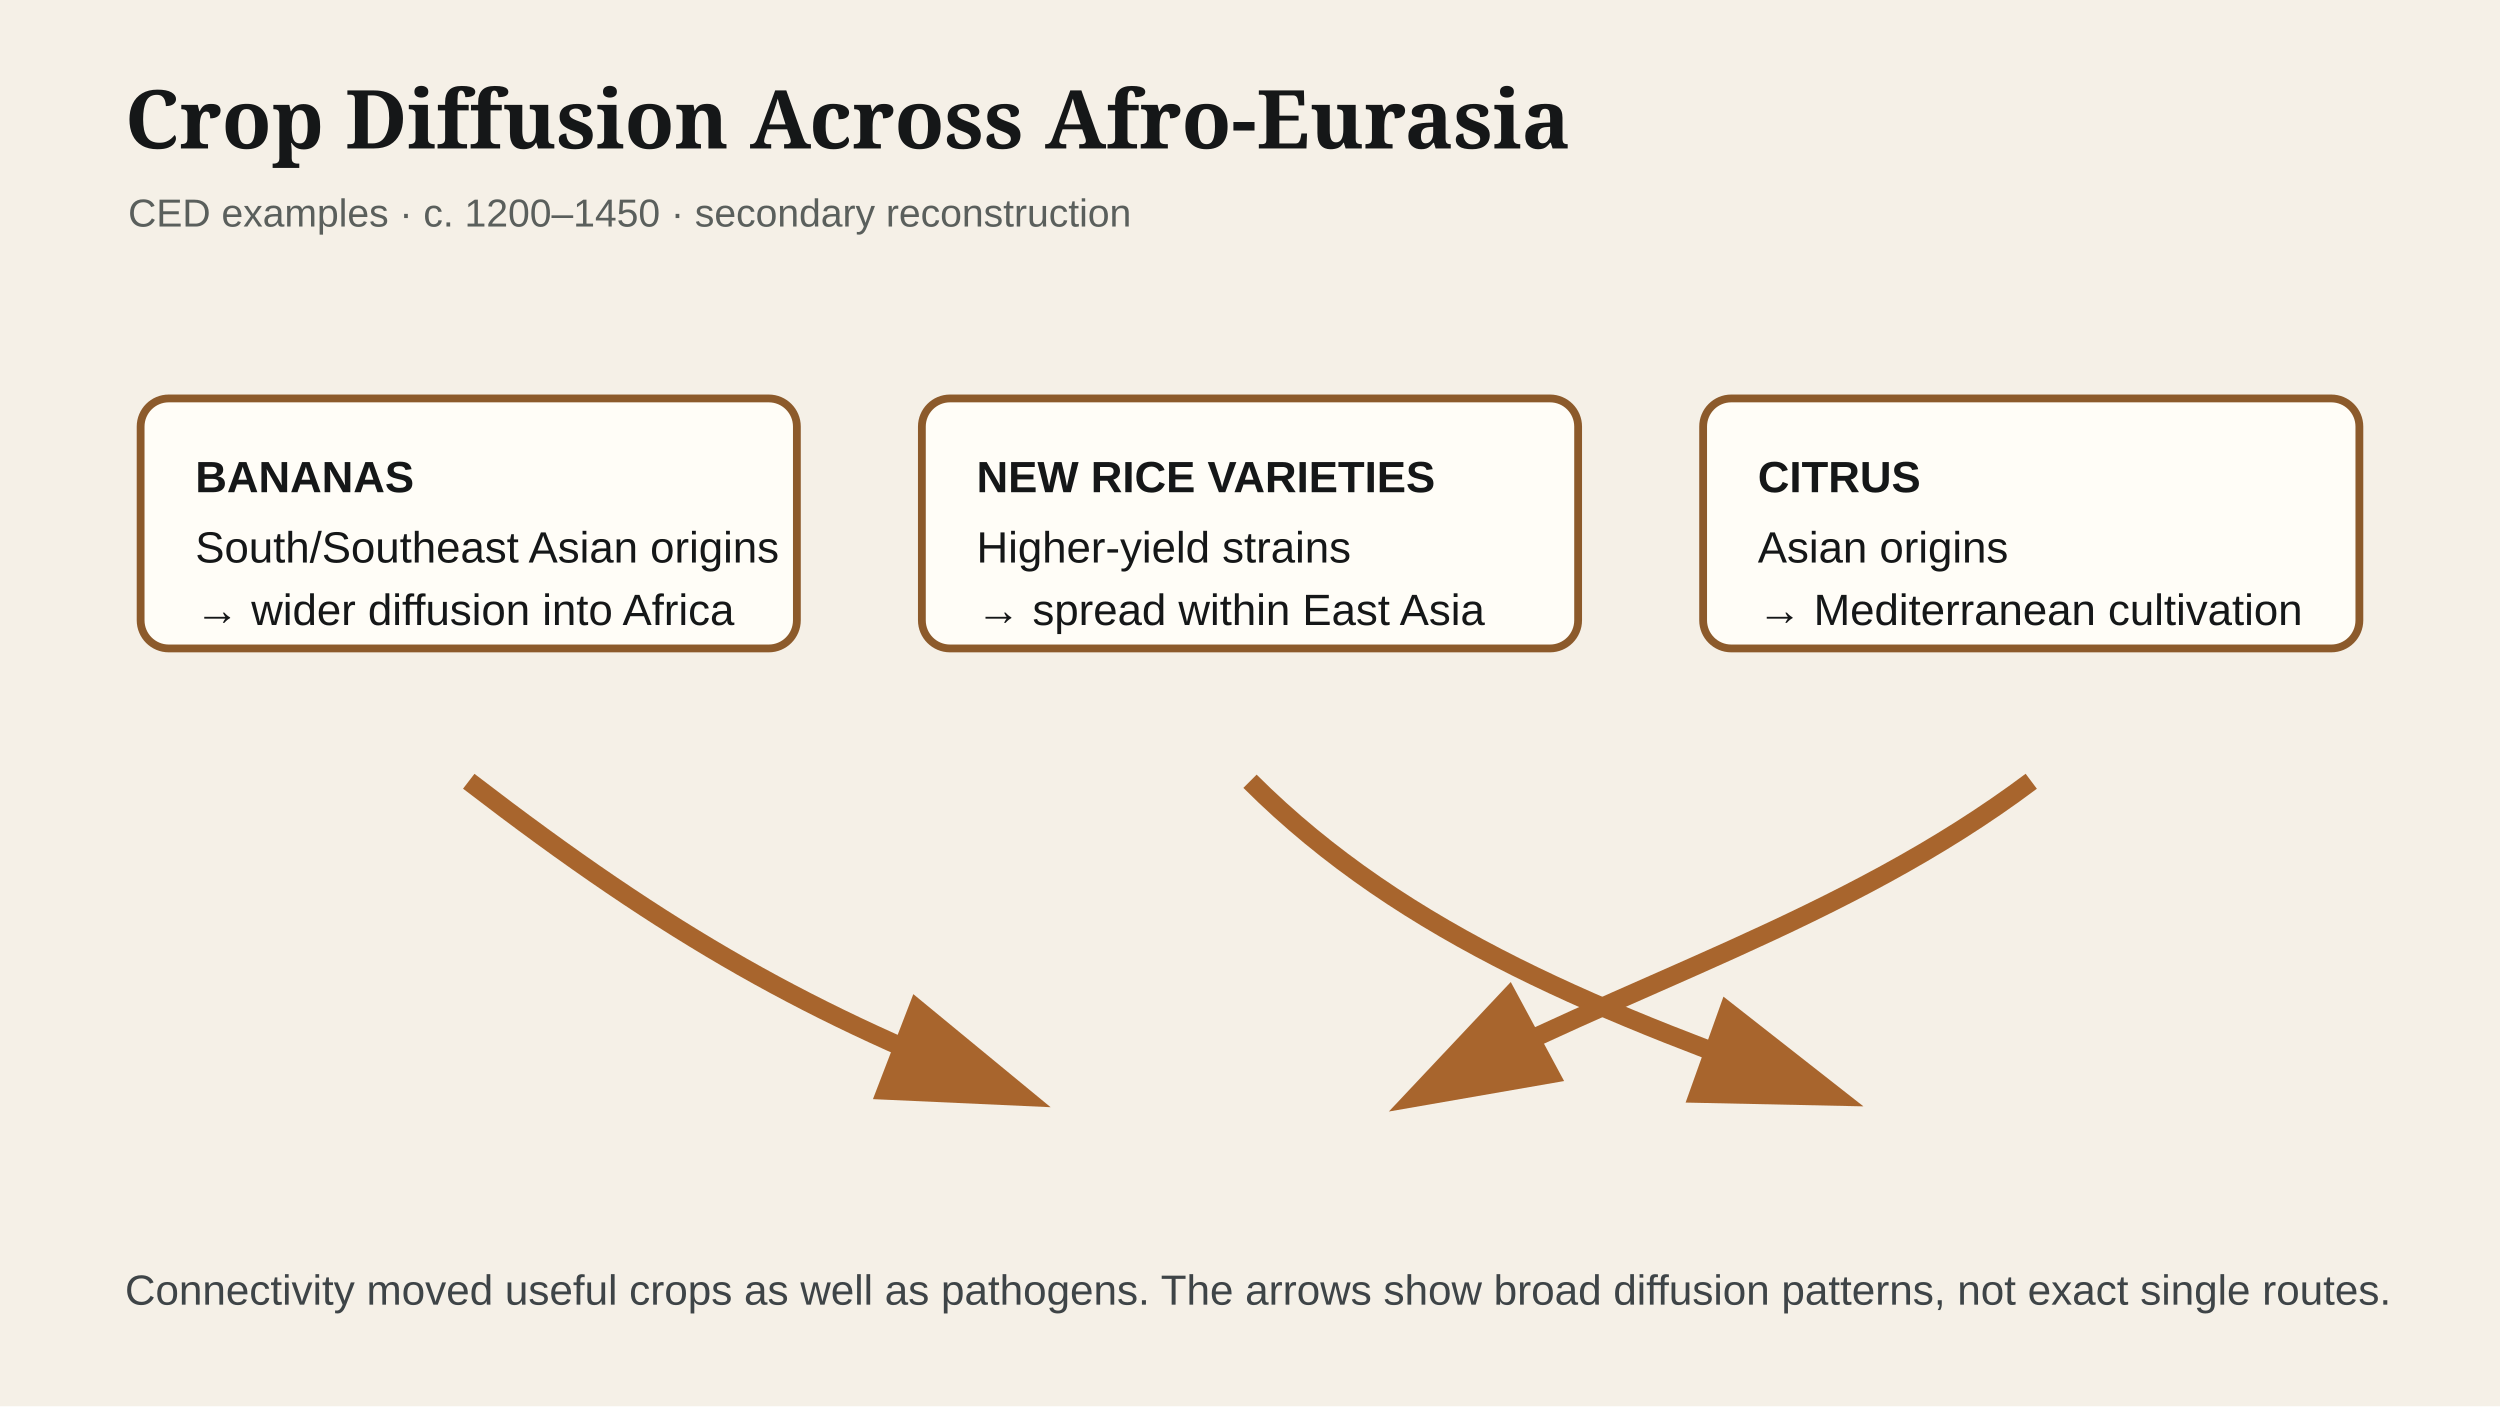
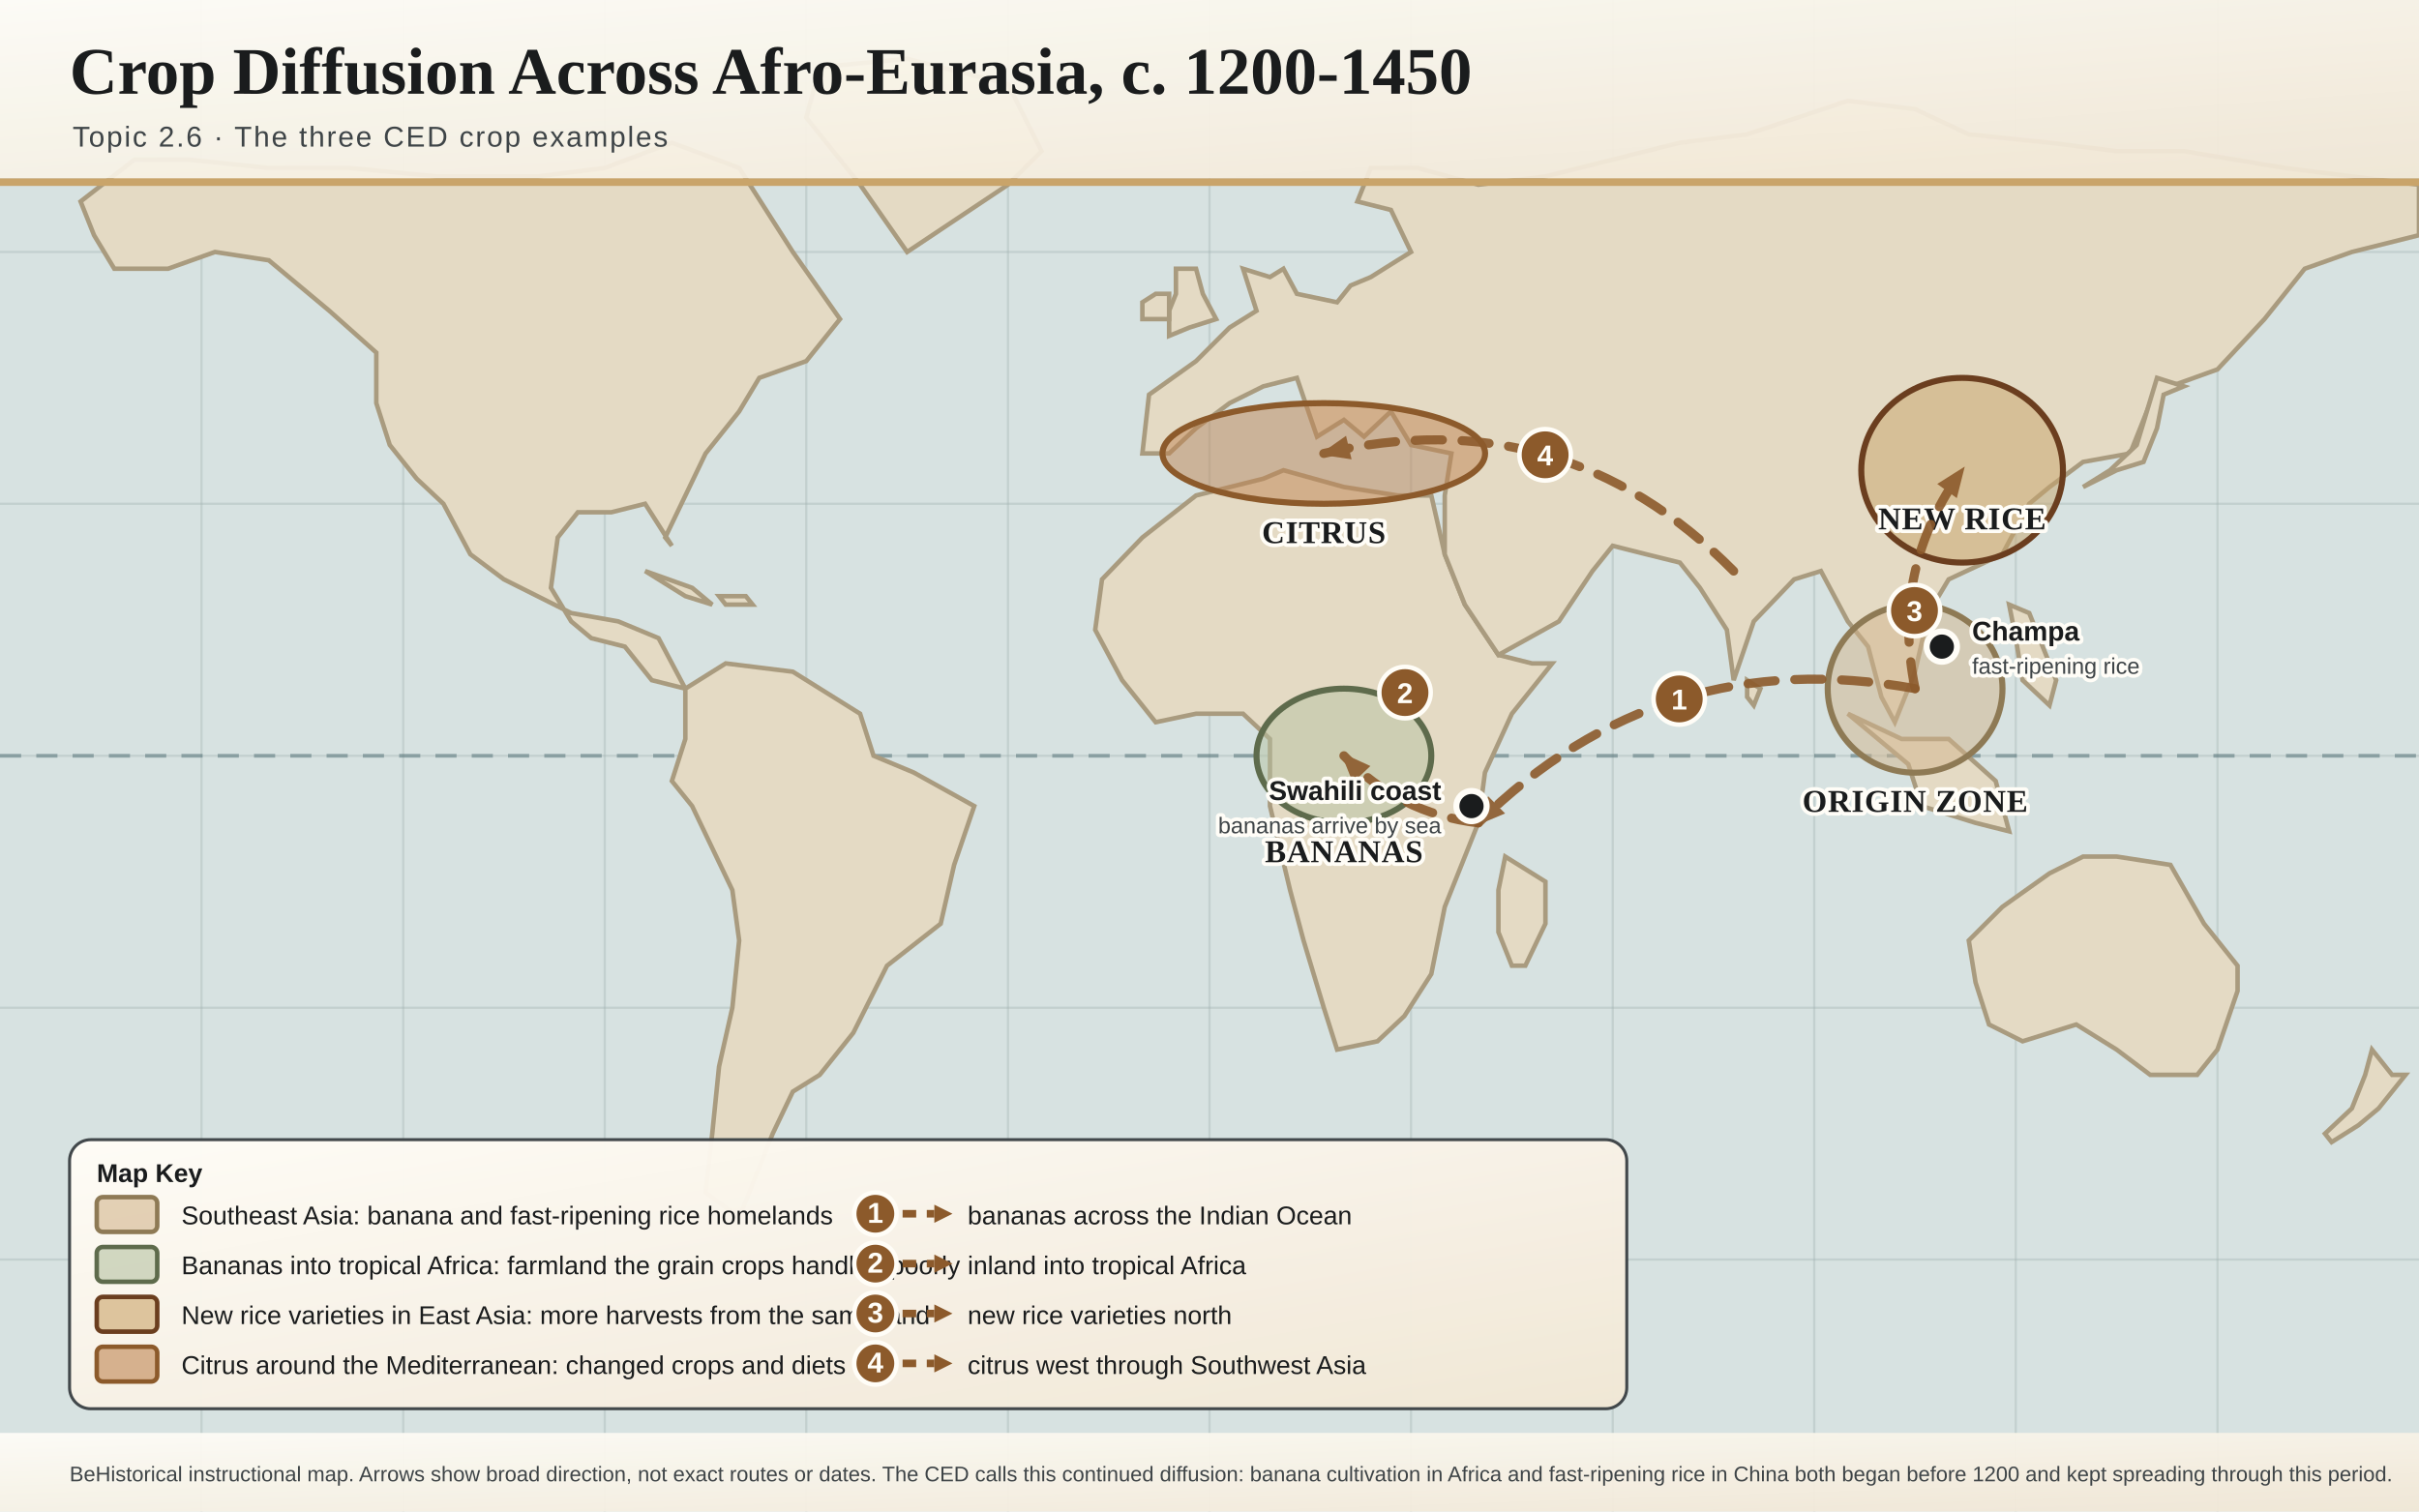
- <svg xmlns="http://www.w3.org/2000/svg" width="1600" height="900" viewBox="0 0 1600 900" role="img" aria-labelledby="t d">
-   <rect width="1600" height="900" fill="#f5f0e7" />
-   <text x="80" y="95" font-family="Georgia,serif" font-size="52" font-weight="700" fill="#151718">Crop Diffusion Across Afro-Eurasia</text>
-   <text x="82" y="145" font-family="Arial,sans-serif" font-size="25" fill="#5a5f5c">CED examples · c. 1200–1450 · secondary reconstruction</text>
-   <g font-family="Arial,sans-serif" font-size="28" fill="#151718">
-     <rect x="90" y="255" width="420" height="160" rx="18" fill="#fffdf7" stroke="#8c5a2b" stroke-width="5" />
-     <text x="125" y="315" font-weight="700">BANANAS</text>
-     <text x="125" y="360">South/Southeast Asian origins</text>
-     <text x="125" y="400">→ wider diffusion into Africa</text>
-     <rect x="590" y="255" width="420" height="160" rx="18" fill="#fffdf7" stroke="#8c5a2b" stroke-width="5" />
-     <text x="625" y="315" font-weight="700">NEW RICE VARIETIES</text>
-     <text x="625" y="360">Higher-yield strains</text>
-     <text x="625" y="400">→ spread within East Asia</text>
-     <rect x="1090" y="255" width="420" height="160" rx="18" fill="#fffdf7" stroke="#8c5a2b" stroke-width="5" />
-     <text x="1125" y="315" font-weight="700">CITRUS</text>
-     <text x="1125" y="360">Asian origins</text>
-     <text x="1125" y="400">→ Mediterranean cultivation</text>
+ <svg xmlns="http://www.w3.org/2000/svg" width="1600" height="1000" viewBox="0 0 1600 1000" preserveAspectRatio="xMidYMid meet" role="img" aria-labelledby="map-title map-desc">
+   <defs>
+     <linearGradient id="paper" x1="0" x2="1" y1="0" y2="1">
+       <stop offset="0" stop-color="#FFFDF7" />
+       <stop offset="1" stop-color="#F1E7D5" />
+     </linearGradient>
+     <marker id="arrow" markerWidth="20" markerHeight="16" refX="17" refY="8" orient="auto" markerUnits="userSpaceOnUse">
+       <path d="M0,0 L20,8 L0,16 Z" fill="#8C5A2B" />
+     </marker>
+     <style>
+       .title{font-family:Georgia,'Times New Roman',serif;font-weight:700;font-size:44px;fill:#1A1C1D}
+       .subtitle{font-family:Arial,Helvetica,sans-serif;font-size:19px;fill:#3E4447;letter-spacing:1.2px;text-transform:uppercase}
+       .region{font-family:Georgia,'Times New Roman',serif;font-weight:700;font-size:21px;letter-spacing:.5px}
+       .place{font-family:Arial,Helvetica,sans-serif;font-weight:700;font-size:18px;fill:#1A1C1D}
+       .placenote{font-family:Arial,Helvetica,sans-serif;font-size:15px;fill:#3E4447}
+       .small{font-family:Arial,Helvetica,sans-serif;font-size:17px;fill:#1A1C1D}
+       .tiny{font-family:Arial,Helvetica,sans-serif;font-size:14px;fill:#3E4447}
+       .badgenum{font-family:Arial,Helvetica,sans-serif;font-weight:700;font-size:19px;fill:#FFFDF7}
+       .badge{fill:#8C5A2B;stroke:#FFFDF7;stroke-width:3}
+       .halo{paint-order:stroke;stroke:#FFFDF7;stroke-width:5;stroke-linejoin:round}
+       .city{fill:#1A1C1D;stroke:#FFFDF7;stroke-width:4}
+       .flow{fill:none;stroke:#8C5A2B;stroke-width:6;stroke-linecap:round;opacity:.9}
+       #land path{fill:#E4DAC4;stroke:#A99B7F;stroke-width:3}
+       #graticule line{stroke:#9FB0AE;stroke-width:1.5;opacity:.35}
+     </style>
+   </defs>
+   <rect width="1600" height="1000" fill="#D7E2E1" />
+   <g id="graticule">
+     <line x1="133.3" y1="0" x2="133.3" y2="1000" />
+     <line x1="266.7" y1="0" x2="266.7" y2="1000" />
+     <line x1="400.0" y1="0" x2="400.0" y2="1000" />
+     <line x1="533.3" y1="0" x2="533.3" y2="1000" />
+     <line x1="666.7" y1="0" x2="666.7" y2="1000" />
+     <line x1="800.0" y1="0" x2="800.0" y2="1000" />
+     <line x1="933.3" y1="0" x2="933.3" y2="1000" />
+     <line x1="1066.7" y1="0" x2="1066.7" y2="1000" />
+     <line x1="1200.0" y1="0" x2="1200.0" y2="1000" />
+     <line x1="1333.3" y1="0" x2="1333.3" y2="1000" />
+     <line x1="1466.7" y1="0" x2="1466.7" y2="1000" />
+     <line x1="0" y1="833.3" x2="1600" y2="833.3" />
+     <line x1="0" y1="666.7" x2="1600" y2="666.7" />
+     <line x1="0" y1="500.0" x2="1600" y2="500.0" />
+     <line x1="0" y1="333.3" x2="1600" y2="333.3" />
+     <line x1="0" y1="166.7" x2="1600" y2="166.7" />
  </g>
-   <g stroke="#a8652d" stroke-width="12" fill="none" marker-end="url(#a)">
-     <path d="M300 500 C430 600 520 650 650 700" />
-     <path d="M800 500 C900 600 1030 650 1170 700" />
-     <path d="M1300 500 C1180 590 1040 630 910 700" />
+   <line x1="0" y1="500.0" x2="1600" y2="500.0" stroke="#4E6B72" stroke-width="2.5" stroke-dasharray="14 10" opacity=".5" />
+   <g id="land">
+     <path id="land-greenland" d="M600.0,166.7 L666.7,122.2 L688.9,100.0 L666.7,55.6 L600.0,38.9 L542.2,44.4 L533.3,77.8 L568.9,122.2 L600.0,166.7 Z" />
+     <path id="land-northAmerica" d="M53.3,133.3 L88.9,105.6 L124.4,105.6 L177.8,111.1 L231.1,111.1 L288.9,116.7 L355.6,116.7 L400.0,111.1 L444.4,94.4 L488.9,111.1 L524.4,166.7 L555.6,211.1 L533.3,238.9 L502.2,250.0 L488.9,272.2 L466.7,300.0 L440.0,355.6 L444.4,361.1 L426.7,333.3 L404.4,338.9 L382.2,338.9 L368.9,355.6 L364.4,388.9 L377.8,411.1 L391.1,422.2 L413.3,427.8 L431.1,450.0 L453.3,455.6 L435.6,422.2 L408.9,411.1 L377.8,405.6 L333.3,383.3 L311.1,366.7 L293.3,333.3 L275.6,316.7 L257.8,294.4 L248.9,266.7 L248.9,233.3 L217.8,205.6 L177.8,172.2 L142.2,166.7 L111.1,177.8 L75.6,177.8 L62.2,155.6 L53.3,133.3 Z" />
+     <path id="land-southAmerica" d="M453.3,455.6 L480.0,438.9 L524.4,444.4 L568.9,472.2 L577.8,500.0 L604.4,511.1 L644.4,533.3 L631.1,572.2 L622.2,611.1 L586.7,638.9 L564.4,683.3 L542.2,711.1 L524.4,722.2 L511.1,750.0 L497.8,783.3 L488.9,805.6 L466.7,788.9 L471.1,750.0 L475.6,705.6 L484.4,666.7 L488.9,622.2 L484.4,588.9 L457.8,533.3 L444.4,516.7 L453.3,488.9 L453.3,455.6 Z" />
+     <path id="land-africa" d="M724.4,416.7 L728.9,383.3 L755.6,355.6 L791.1,327.8 L835.6,316.7 L848.9,311.1 L888.9,322.2 L924.4,327.8 L946.7,327.8 L955.6,366.7 L968.9,400.0 L991.1,433.3 L1013.3,438.9 L1026.7,438.9 L1000.0,472.2 L982.2,511.1 L977.8,544.4 L955.6,600.0 L946.7,644.4 L928.9,672.2 L911.1,688.9 L884.4,694.4 L875.6,666.7 L862.2,622.2 L853.3,588.9 L840.0,533.3 L840.0,488.9 L822.2,472.2 L791.1,472.2 L764.4,477.8 L742.2,450.0 L724.4,416.7 Z" />
+     <path id="land-eurasia" d="M755.6,300.0 L760.0,261.1 L791.1,238.9 L813.3,216.7 L831.1,205.6 L822.2,177.8 L840.0,183.3 L848.9,177.8 L857.8,194.4 L884.4,200.0 L893.3,188.9 L906.7,183.3 L924.4,172.2 L933.3,166.7 L920.0,138.9 L897.8,133.3 L906.7,111.1 L937.8,111.1 L977.8,122.2 L1022.2,116.7 L1066.7,105.6 L1111.1,94.4 L1155.6,88.9 L1222.2,66.7 L1266.7,72.2 L1302.2,88.9 L1355.6,94.4 L1400.0,100.0 L1444.4,100.0 L1511.1,111.1 L1555.6,116.7 L1600.0,122.2 L1600.0,155.6 L1555.6,166.7 L1524.4,177.8 L1497.8,211.1 L1466.7,244.4 L1435.6,255.6 L1422.2,266.7 L1408.9,300.0 L1377.8,305.6 L1355.6,322.2 L1342.2,333.3 L1324.4,366.7 L1288.9,383.3 L1275.6,405.6 L1266.7,444.4 L1253.3,477.8 L1244.4,461.1 L1235.6,427.8 L1222.2,411.1 L1204.4,377.8 L1186.7,383.3 L1160.0,411.1 L1146.7,450.0 L1142.2,416.7 L1124.4,388.9 L1111.1,372.2 L1088.9,366.7 L1066.7,361.1 L1053.3,377.8 L1031.1,411.1 L991.1,433.3 L968.9,400.0 L955.6,366.7 L955.6,327.8 L960.0,300.0 L933.3,294.4 L920.0,272.2 L902.2,288.9 L888.9,277.8 L871.1,288.9 L857.8,250.0 L835.6,255.6 L813.3,266.7 L791.1,283.3 L773.3,300.0 L755.6,300.0 Z" />
+     <path id="land-britain" d="M773.3,222.2 L786.7,216.7 L804.4,211.1 L795.6,194.4 L791.1,177.8 L777.8,177.8 L777.8,194.4 L773.3,205.6 L773.3,222.2 Z" />
+     <path id="land-ireland" d="M755.6,211.1 L773.3,211.1 L773.3,194.4 L764.4,194.4 L755.6,200.0 L755.6,211.1 Z" />
+     <path id="land-japan" d="M1377.8,322.2 L1400.0,311.1 L1417.8,305.6 L1426.7,283.3 L1431.1,261.1 L1444.4,255.6 L1426.7,250.0 L1413.3,294.4 L1395.6,311.1 L1377.8,322.2 Z" />
+     <path id="land-indonesia" d="M1222.2,472.2 L1262.2,505.6 L1271.1,533.3 L1306.7,544.4 L1328.9,550.0 L1320.0,516.7 L1288.9,488.9 L1257.8,488.9 L1222.2,472.2 Z" />
+     <path id="land-philippines" d="M1328.9,400.0 L1342.2,405.6 L1351.1,427.8 L1360.0,450.0 L1355.6,466.7 L1337.8,450.0 L1333.3,422.2 L1328.9,400.0 Z" />
+     <path id="land-australia" d="M1302.2,622.2 L1306.7,650.0 L1315.6,677.8 L1337.8,688.9 L1373.3,677.8 L1400.0,694.4 L1422.2,711.1 L1453.3,711.1 L1466.7,694.4 L1480.0,655.6 L1480.0,638.9 L1457.8,611.1 L1435.6,572.2 L1400.0,566.7 L1377.8,566.7 L1355.6,577.8 L1324.4,600.0 L1302.2,622.2 Z" />
+     <path id="land-newZealand" d="M1568.9,694.4 L1582.2,711.1 L1591.1,711.1 L1573.3,733.3 L1560.0,744.4 L1542.2,755.6 L1537.8,750.0 L1555.6,733.3 L1564.4,711.1 L1568.9,694.4 Z" />
+     <path id="land-madagascar" d="M995.6,566.7 L1022.2,583.3 L1022.2,611.1 L1008.9,638.9 L1000.0,638.9 L991.1,616.7 L991.1,588.9 L995.6,566.7 Z" />
+     <path id="land-cuba" d="M426.7,377.8 L457.8,388.9 L471.1,400.0 L453.3,394.4 L426.7,377.8 Z" />
+     <path id="land-hispaniola" d="M475.6,394.4 L493.3,394.4 L497.8,400.0 L480.0,400.0 L475.6,394.4 Z" />
+     <path id="land-sriLanka" d="M1155.6,450.0 L1164.4,455.6 L1160.0,466.7 L1155.6,461.1 L1155.6,450.0 Z" />
  </g>
-   <defs>
-     <marker id="a" markerWidth="10" markerHeight="10" refX="7" refY="3" orient="auto">
-       <path d="M0,0 L0,6 L9,3 z" fill="#a8652d" />
-     </marker>
-   </defs>
-   <text x="80" y="835" font-family="Arial,sans-serif" font-size="27" fill="#3e4447">Connectivity moved useful crops as well as pathogens. The arrows show broad diffusion patterns, not exact single routes.</text>
+   <g id="highlights">
+     <ellipse cx="1266.7" cy="455.6" rx="57.8" ry="55.6" fill="#D2B48C" fill-opacity="0.5" stroke="#8E7A55" stroke-width="4" />
+     <text class="region halo" x="1266.7" y="537.1" text-anchor="middle" fill="#1A1C1D">
+       <tspan x="1266.7" dy="0">ORIGIN ZONE</tspan>
+     </text>
+     <ellipse cx="888.9" cy="500.0" rx="57.8" ry="44.4" fill="#B6C2A2" fill-opacity="0.5" stroke="#5E6B4C" stroke-width="4" />
+     <text class="region halo" x="888.9" y="570.4" text-anchor="middle" fill="#1A1C1D">
+       <tspan x="888.9" dy="0">BANANAS</tspan>
+     </text>
+     <ellipse cx="1297.8" cy="311.1" rx="66.7" ry="61.1" fill="#C9A46A" fill-opacity="0.5" stroke="#6B3E1F" stroke-width="4" />
+     <text class="region halo" x="1297.8" y="350.2" text-anchor="middle" fill="#1A1C1D">
+       <tspan x="1297.8" dy="0">NEW RICE</tspan>
+     </text>
+     <ellipse cx="875.6" cy="300.0" rx="106.7" ry="33.3" fill="#C08552" fill-opacity="0.5" stroke="#8C5A2B" stroke-width="4" />
+     <text class="region halo" x="875.6" y="359.3" text-anchor="middle" fill="#1A1C1D">
+       <tspan x="875.6" dy="0">CITRUS</tspan>
+     </text>
+   </g>
+   <g id="flows">
+     <path class="flow" d="M1266.7,455.6 Q1099.1,424.9 977.8,544.4" stroke-dasharray="18 13" marker-end="url(#arrow)" />
+     <circle class="badge" cx="1110.7" cy="462.4" r="17" />
+     <text class="badgenum" x="1110.7" y="469.4" text-anchor="middle">1</text>
+     <path class="flow" d="M977.8,544.4 Q925.3,538.2 888.9,500.0" stroke-dasharray="18 13" marker-end="url(#arrow)" />
+     <circle class="badge" cx="929.3" cy="458.2" r="17" />
+     <text class="badgenum" x="929.3" y="465.2" text-anchor="middle">2</text>
+     <path class="flow" d="M1266.7,455.6 Q1250.4,376.5 1297.8,311.1" stroke-dasharray="18 13" marker-end="url(#arrow)" />
+     <circle class="badge" cx="1266.3" cy="403.9" r="17" />
+     <text class="badgenum" x="1266.3" y="410.9" text-anchor="middle">3</text>
+     <path class="flow" d="M1146.7,377.8 Q1032.9,263.0 875.6,300.0" stroke-dasharray="18 13" marker-end="url(#arrow)" />
+     <circle class="badge" cx="1022.0" cy="300.9" r="17" />
+     <text class="badgenum" x="1022.0" y="307.9" text-anchor="middle">4</text>
+   </g>
+   <g id="places">
+     <circle class="city" cx="1284.4" cy="427.8" r="10" />
+     <text class="place halo" x="1304.4" y="423.8" text-anchor="start">Champa</text>
+     <text class="placenote halo" x="1304.4" y="445.8" text-anchor="start">fast-ripening rice</text>
+     <circle class="city" cx="973.3" cy="533.3" r="10" />
+     <text class="place halo" x="953.3" y="529.3" text-anchor="end">Swahili coast</text>
+     <text class="placenote halo" x="953.3" y="551.3" text-anchor="end">bananas arrive by sea</text>
+   </g>
+   <g id="titleband">
+     <rect x="0" y="0" width="1600" height="118" fill="url(#paper)" opacity=".93" />
+     <rect x="0" y="118" width="1600" height="5" fill="#C9A46A" />
+     <text class="title" x="46" y="62">Crop Diffusion Across Afro-Eurasia, c. 1200-1450</text>
+     <text class="subtitle" x="48" y="97">Topic 2.6 · The three CED crop examples</text>
+   </g>
+   <g id="legend" transform="translate(46,754)">
+     <rect x="0" y="0" width="1030" height="178" rx="14" fill="url(#paper)" stroke="#3E4447" stroke-width="2" opacity=".97" />
+     <text class="small" x="18" y="28" font-weight="700">Map Key</text>
+     <rect x="18" y="38" width="40" height="23" rx="4" fill="#D2B48C" fill-opacity=".6" stroke="#8E7A55" stroke-width="3" />
+     <text class="small" x="74" y="56">Southeast Asia: banana and fast-ripening rice homelands</text>
+     <rect x="18" y="71" width="40" height="23" rx="4" fill="#B6C2A2" fill-opacity=".6" stroke="#5E6B4C" stroke-width="3" />
+     <text class="small" x="74" y="89">Bananas into tropical Africa: farmland the grain crops handled poorly</text>
+     <rect x="18" y="104" width="40" height="23" rx="4" fill="#C9A46A" fill-opacity=".6" stroke="#6B3E1F" stroke-width="3" />
+     <text class="small" x="74" y="122">New rice varieties in East Asia: more harvests from the same land</text>
+     <rect x="18" y="137" width="40" height="23" rx="4" fill="#C08552" fill-opacity=".6" stroke="#8C5A2B" stroke-width="3" />
+     <text class="small" x="74" y="155">Citrus around the Mediterranean: changed crops and diets</text>
+     <circle class="badge" cx="533" cy="49" r="14" />
+     <text class="badgenum" x="533" y="55" text-anchor="middle" font-size="16">1</text>
+     <line x1="551" x2="572" y1="49" y2="49" stroke="#8C5A2B" stroke-width="5" stroke-dasharray="9 7" />
+     <path d="M572,43 L584,49 L572,55 Z" fill="#8C5A2B" />
+     <text class="small" x="594" y="56">bananas across the Indian Ocean</text>
+     <circle class="badge" cx="533" cy="82" r="14" />
+     <text class="badgenum" x="533" y="88" text-anchor="middle" font-size="16">2</text>
+     <line x1="551" x2="572" y1="82" y2="82" stroke="#8C5A2B" stroke-width="5" stroke-dasharray="9 7" />
+     <path d="M572,76 L584,82 L572,88 Z" fill="#8C5A2B" />
+     <text class="small" x="594" y="89">inland into tropical Africa</text>
+     <circle class="badge" cx="533" cy="115" r="14" />
+     <text class="badgenum" x="533" y="121" text-anchor="middle" font-size="16">3</text>
+     <line x1="551" x2="572" y1="115" y2="115" stroke="#8C5A2B" stroke-width="5" stroke-dasharray="9 7" />
+     <path d="M572,109 L584,115 L572,121 Z" fill="#8C5A2B" />
+     <text class="small" x="594" y="122">new rice varieties north</text>
+     <circle class="badge" cx="533" cy="148" r="14" />
+     <text class="badgenum" x="533" y="154" text-anchor="middle" font-size="16">4</text>
+     <line x1="551" x2="572" y1="148" y2="148" stroke="#8C5A2B" stroke-width="5" stroke-dasharray="9 7" />
+     <path d="M572,142 L584,148 L572,154 Z" fill="#8C5A2B" />
+     <text class="small" x="594" y="155">citrus west through Southwest Asia</text>
+   </g>
+   <rect x="0" y="948" width="1600" height="52" fill="url(#paper)" opacity=".93" />
+   <text class="tiny" x="46" y="980">BeHistorical instructional map. Arrows show broad direction, not exact routes or dates. The CED calls this continued diffusion: banana cultivation in Africa and fast-ripening rice in China both began before 1200 and kept spreading through this period.</text>
</svg>
